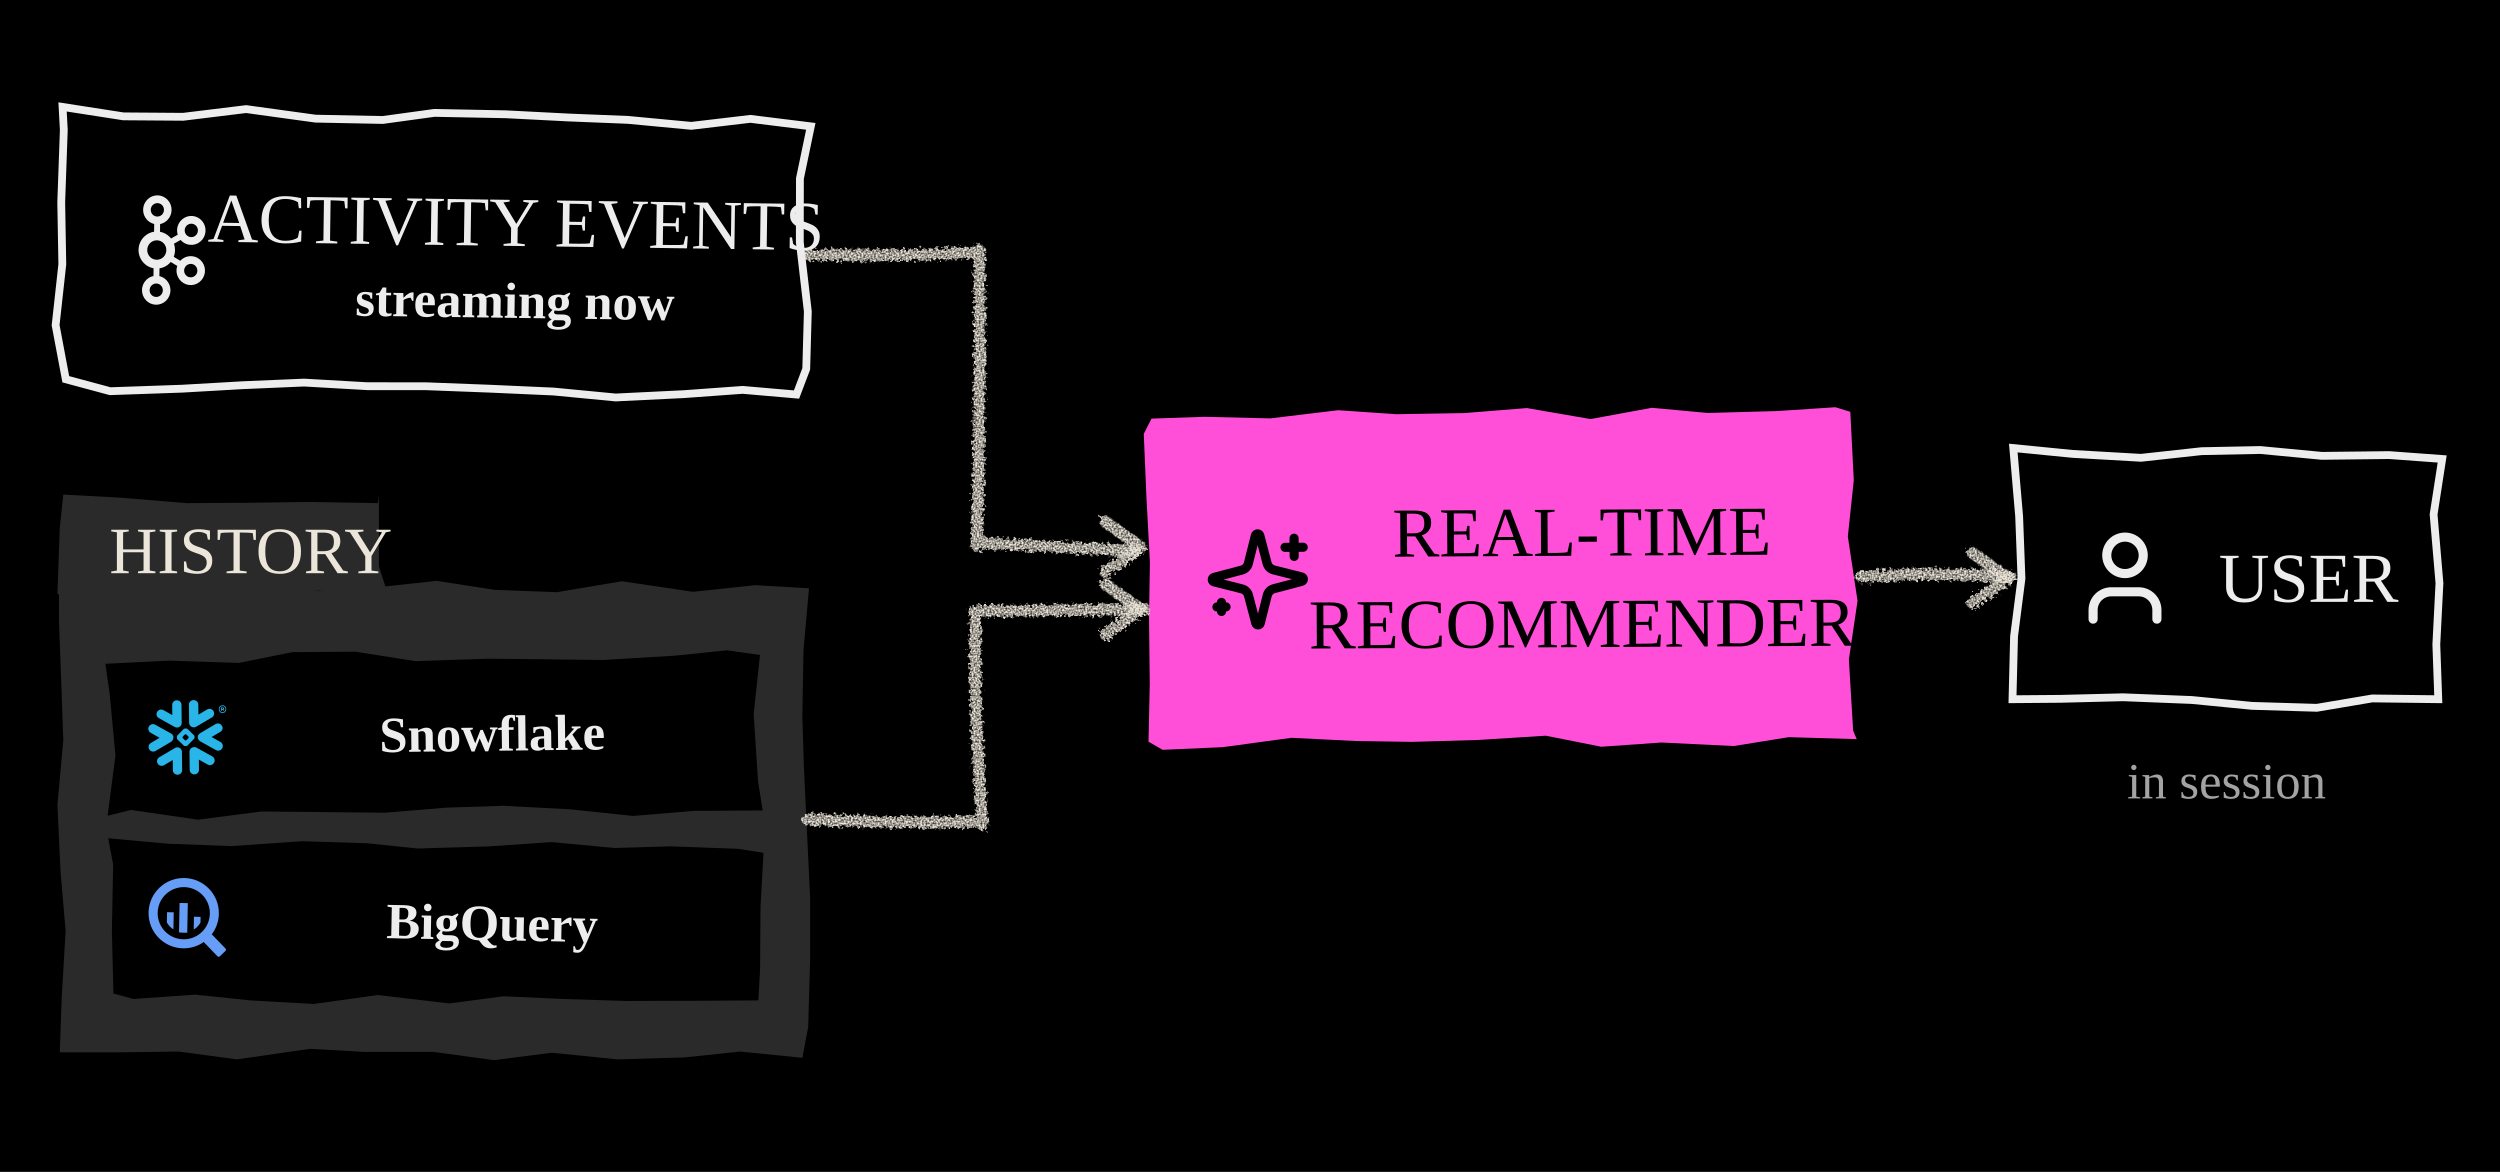
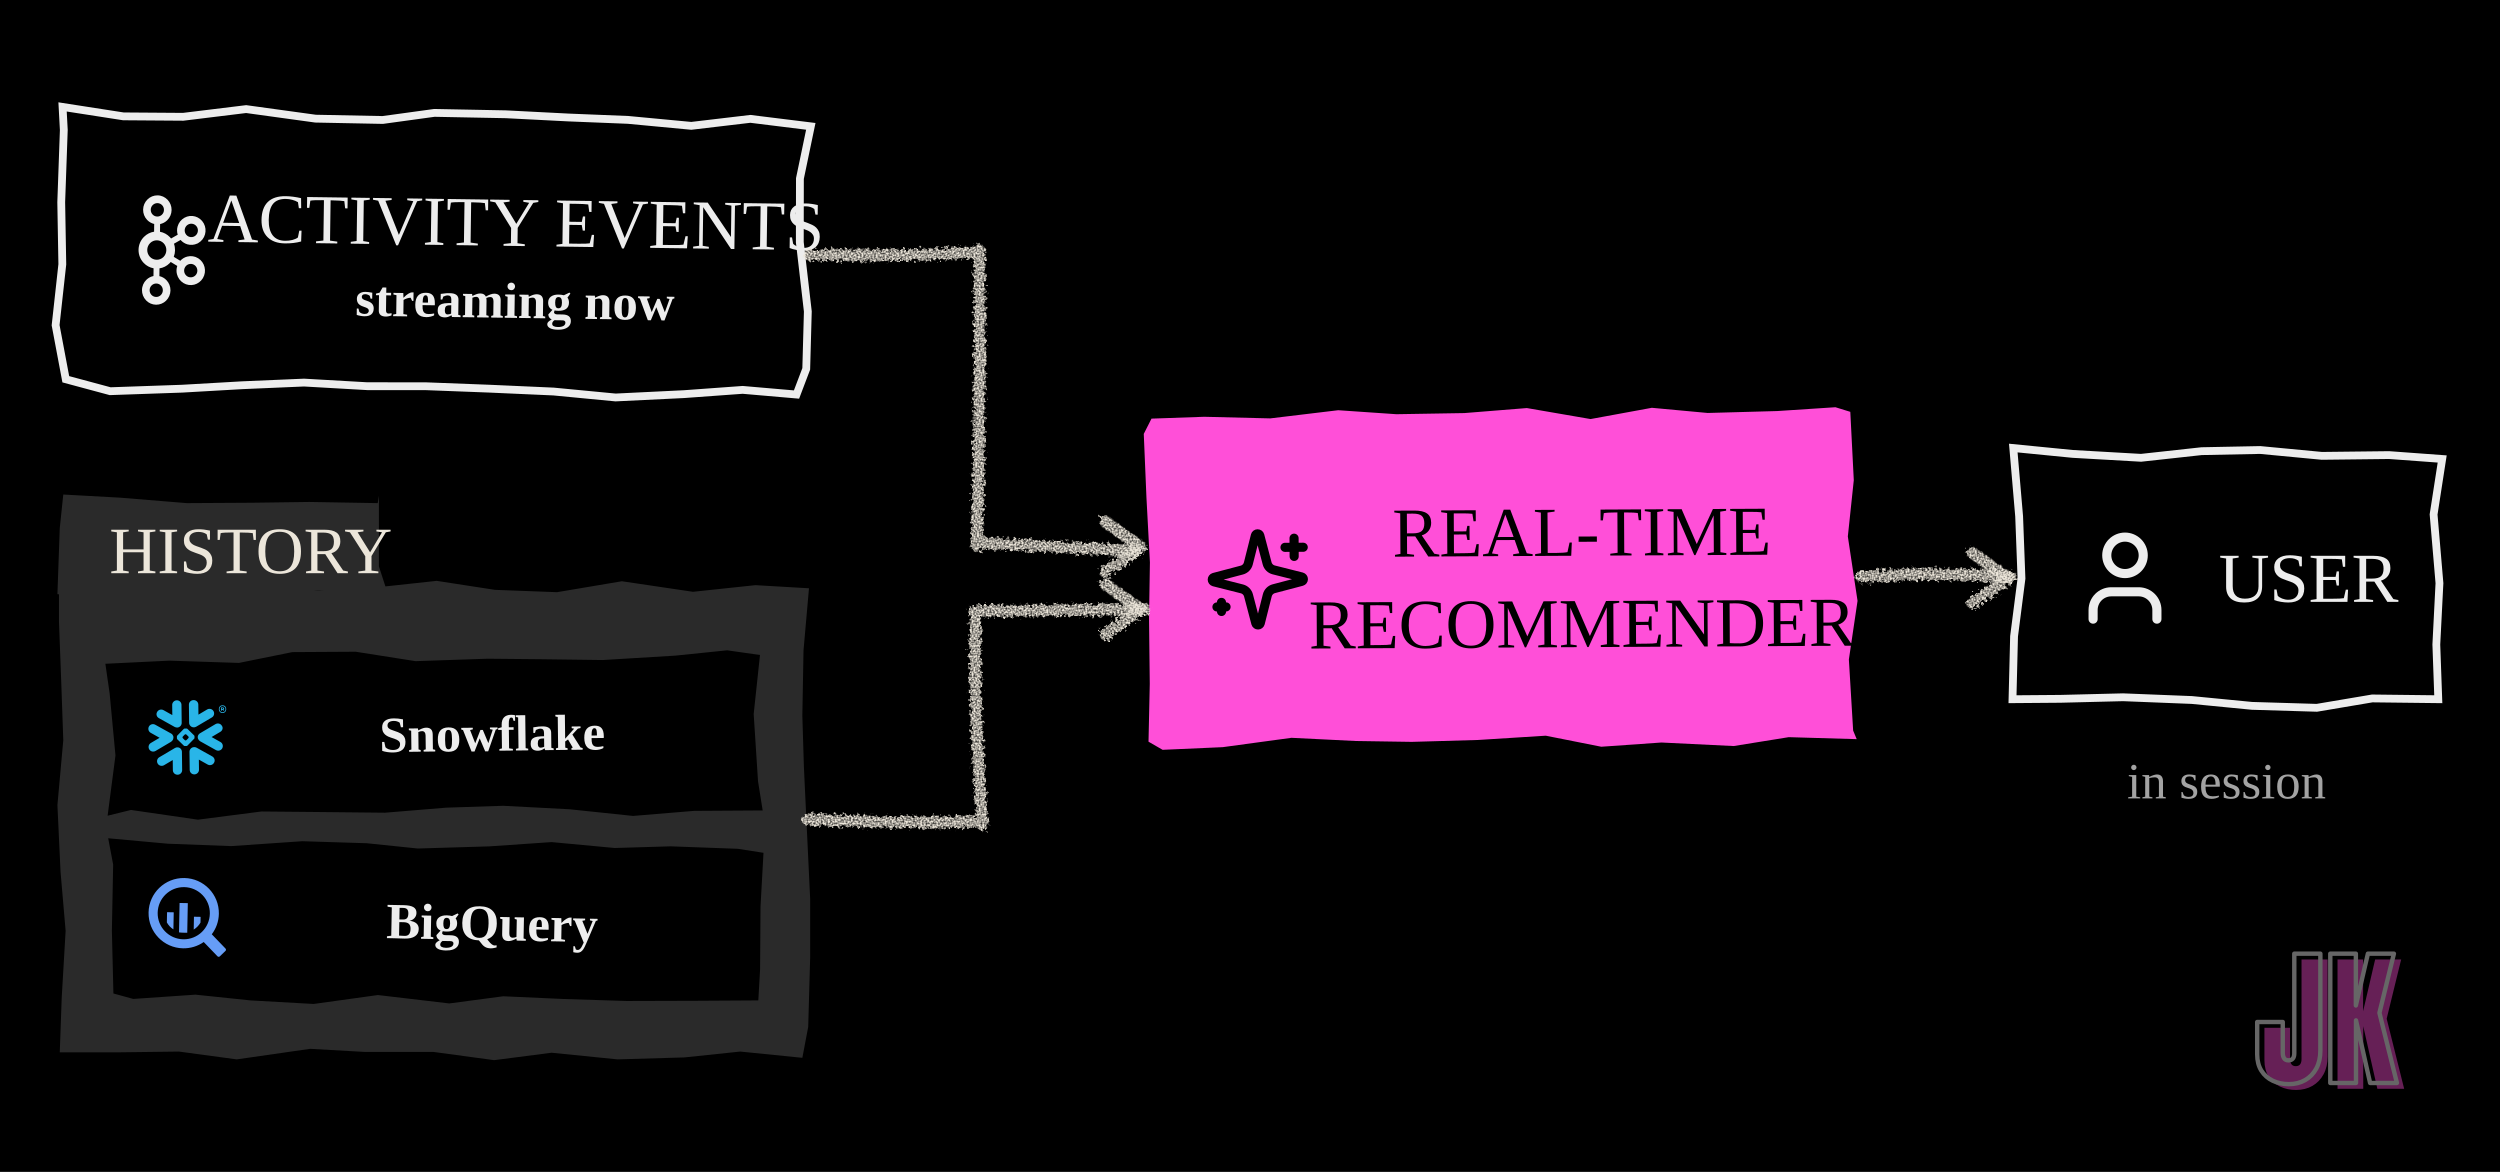
<svg xmlns="http://www.w3.org/2000/svg" viewBox="0 0 640 300" width="640" height="300" role="img" aria-label="A real-time recommender combines two inputs: streaming user activity events from Kafka, and historic data from a data warehouse like Snowflake or BigQuery. It uses both to send a recommendation back to the user within their session.">
  <defs>
    <filter id="what-it-takes-to-build-a-real-time-recommendation-system-streams-and-history-desktop-crayon-1" filterUnits="userSpaceOnUse" x="196.1" y="53.1" width="105.8" height="98.9">
      <feTurbulence type="fractalNoise" baseFrequency="1.2" numOctaves="2" seed="3" result="n" />
      <feDisplacementMap in="SourceGraphic" in2="n" scale="2.5" result="d" />
      <feTurbulence type="fractalNoise" baseFrequency="2.2" seed="8" result="g" />
      <feColorMatrix in="g" type="matrix" values="0 0 0 0 0  0 0 0 0 0  0 0 0 0 0  0 0 0 -1.6 1.5" result="holes" />
      <feComposite in="d" in2="holes" operator="in" />
    </filter>
    <filter id="what-it-takes-to-build-a-real-time-recommendation-system-streams-and-history-desktop-crayon-2" filterUnits="userSpaceOnUse" x="272" y="122.6" width="31" height="34.8">
      <feTurbulence type="fractalNoise" baseFrequency="1.2" numOctaves="2" seed="3" result="n" />
      <feDisplacementMap in="SourceGraphic" in2="n" scale="2.5" result="d" />
      <feTurbulence type="fractalNoise" baseFrequency="2.2" seed="8" result="g" />
      <feColorMatrix in="g" type="matrix" values="0 0 0 0 0  0 0 0 0 0  0 0 0 0 0  0 0 0 -1.6 1.5" result="holes" />
      <feComposite in="d" in2="holes" operator="in" />
    </filter>
    <filter id="what-it-takes-to-build-a-real-time-recommendation-system-streams-and-history-desktop-crayon-3" filterUnits="userSpaceOnUse" x="195.8" y="144.9" width="108.2" height="77.2">
      <feTurbulence type="fractalNoise" baseFrequency="1.2" numOctaves="2" seed="3" result="n" />
      <feDisplacementMap in="SourceGraphic" in2="n" scale="2.5" result="d" />
      <feTurbulence type="fractalNoise" baseFrequency="2.2" seed="8" result="g" />
      <feColorMatrix in="g" type="matrix" values="0 0 0 0 0  0 0 0 0 0  0 0 0 0 0  0 0 0 -1.6 1.5" result="holes" />
      <feComposite in="d" in2="holes" operator="in" />
    </filter>
    <filter id="what-it-takes-to-build-a-real-time-recommendation-system-streams-and-history-desktop-crayon-4" filterUnits="userSpaceOnUse" x="272" y="138.6" width="31" height="34.8">
      <feTurbulence type="fractalNoise" baseFrequency="1.2" numOctaves="2" seed="3" result="n" />
      <feDisplacementMap in="SourceGraphic" in2="n" scale="2.5" result="d" />
      <feTurbulence type="fractalNoise" baseFrequency="2.2" seed="8" result="g" />
      <feColorMatrix in="g" type="matrix" values="0 0 0 0 0  0 0 0 0 0  0 0 0 0 0  0 0 0 -1.6 1.5" result="holes" />
      <feComposite in="d" in2="holes" operator="in" />
    </filter>
    <filter id="what-it-takes-to-build-a-real-time-recommendation-system-streams-and-history-desktop-crayon-5" filterUnits="userSpaceOnUse" x="465.6" y="135.3" width="60.3" height="23.4">
      <feTurbulence type="fractalNoise" baseFrequency="1.2" numOctaves="2" seed="3" result="n" />
      <feDisplacementMap in="SourceGraphic" in2="n" scale="2.5" result="d" />
      <feTurbulence type="fractalNoise" baseFrequency="2.2" seed="8" result="g" />
      <feColorMatrix in="g" type="matrix" values="0 0 0 0 0  0 0 0 0 0  0 0 0 0 0  0 0 0 -1.6 1.5" result="holes" />
      <feComposite in="d" in2="holes" operator="in" />
    </filter>
    <filter id="what-it-takes-to-build-a-real-time-recommendation-system-streams-and-history-desktop-crayon-6" filterUnits="userSpaceOnUse" x="494" y="130.6" width="31" height="34.8">
      <feTurbulence type="fractalNoise" baseFrequency="1.2" numOctaves="2" seed="3" result="n" />
      <feDisplacementMap in="SourceGraphic" in2="n" scale="2.5" result="d" />
      <feTurbulence type="fractalNoise" baseFrequency="2.2" seed="8" result="g" />
      <feColorMatrix in="g" type="matrix" values="0 0 0 0 0  0 0 0 0 0  0 0 0 0 0  0 0 0 -1.6 1.5" result="holes" />
      <feComposite in="d" in2="holes" operator="in" />
    </filter>
  </defs>
  <rect width="640" height="300" fill="#000000" />
  <path class="d-paper" d="M15.1,149.9 L30.5,150.1 L47.9,149.3 L62.6,149.8 L80.2,151.2 L97,150.3 L111.8,148.7 L126.7,151 L142.6,151.6 L159.2,148.8 L177.4,151.5 L193.4,149.8 L207.1,150.6 L205.7,166.5 L205.4,183.2 L205.8,196.4 L206.6,213.3 L207.4,230.1 L207.4,245.2 L206.9,262.9 L205.4,270.8 L189.5,269.2 L175.2,270.7 L158.1,271.2 L141.2,269.5 L126.5,271.4 L111,269.3 L93.5,269.3 L79.4,268.5 L60.6,271.2 L45.8,269.2 L30.1,269.4 L15.3,269.4 L15.8,255.4 L16.8,238.3 L15.5,223.2 L14.7,206.1 L16.2,189.5 L15.7,175.2 L15.1,159.2 Z" fill="#2a2a2a" />
  <path class="d-paper" d="M16.2,126.6 L30.7,127.4 L47.8,128.8 L64.6,128.7 L79.2,128.5 L96.7,128.8 L97,126.9 L97,145 L99.5,152.7 L81.8,151.1 L67.4,153 L50.8,151.2 L34.9,153.2 L18.4,152.5 L14.7,152.1 L15.3,135.2 Z" fill="#2a2a2a" />
  <text x="28" y="141" font-family="var(--font-anton, Anton), Impact, sans-serif" font-size="17" fill="#ece6da" text-anchor="start" dominant-baseline="central">HISTORY</text>
  <g transform="rotate(0.8 111 65)">
    <path class="d-paper" d="M15.5,28.7 L31.1,30.9 L46.4,30.8 L62.5,28.6 L80.3,30.8 L97.5,30.9 L110.7,28.9 L129,29 L145.1,29.6 L160.3,30 L176.5,31.3 L191.6,29.3 L207.1,31 L204.5,44.4 L204.7,60.7 L207,78.4 L206.8,93.1 L204.4,99.7 L190.6,98.7 L175.6,100 L158.1,101.1 L142.2,99.8 L125.9,99.3 L109.4,98.9 L94.5,99.1 L78.3,98.4 L62.5,99.3 L47.1,100.4 L28.7,101.3 L17.3,98.4 L14.5,84.6 L16,69 L15.5,53.1 L15.9,34.6 Z" fill="#000000" stroke="#ededed" stroke-width="2" />
    <svg x="30" y="51" width="28" height="28" viewBox="0 0 24 24">
      <g fill="#ededed">
        <path d="M9.71 2.136a1.43 1.43 0 0 0-2.047 0h-.007a1.48 1.48 0 0 0-.421 1.042c0 .41.161.777.422 1.039l.007.007c.257.264.616.426 1.019.426.404 0 .766-.162 1.027-.426l.003-.007c.261-.262.421-.629.421-1.039 0-.408-.159-.777-.421-1.042H9.71zM8.683 22.295c.404 0 .766-.167 1.027-.429l.003-.008c.261-.261.421-.631.421-1.036 0-.41-.159-.778-.421-1.044H9.71a1.42 1.42 0 0 0-1.027-.432 1.4 1.4 0 0 0-1.02.432h-.007c-.26.266-.422.634-.422 1.044 0 .406.161.775.422 1.036l.007.008c.258.262.617.429 1.02.429zm7.89-4.462c.359-.096.683-.33.882-.684l.027-.052a1.47 1.47 0 0 0 .114-1.067 1.454 1.454 0 0 0-.675-.896l-.021-.014a1.425 1.425 0 0 0-1.078-.132c-.36.091-.684.335-.881.686-.2.349-.241.75-.146 1.119.099.363.33.691.675.896h.002c.346.203.737.239 1.101.144zm-6.405-7.342a2.083 2.083 0 0 0-1.485-.627c-.58 0-1.103.242-1.482.627-.378.385-.612.916-.612 1.507s.233 1.124.612 1.514a2.08 2.08 0 0 0 2.967 0c.379-.39.612-.923.612-1.514s-.233-1.122-.612-1.507zm-.835-2.51c.843.141 1.6.552 2.178 1.144h.004c.092.093.182.196.265.299l1.446-.851a3.176 3.176 0 0 1-.047-1.808 3.149 3.149 0 0 1 1.456-1.926l.025-.016a3.062 3.062 0 0 1 2.345-.306c.77.21 1.465.721 1.898 1.482v.002c.431.757.518 1.626.313 2.408a3.145 3.145 0 0 1-1.456 1.928l-.198.118h-.02a3.095 3.095 0 0 1-2.154.201 3.127 3.127 0 0 1-1.514-.944l-1.444.848a4.162 4.162 0 0 1 0 2.879l1.444.846c.413-.47.939-.789 1.514-.944a3.041 3.041 0 0 1 2.371.319l.048.023v.002a3.17 3.17 0 0 1 1.408 1.906 3.215 3.215 0 0 1-.313 2.405l-.026.053-.003-.005a3.147 3.147 0 0 1-1.867 1.436 3.096 3.096 0 0 1-2.371-.318v-.006a3.156 3.156 0 0 1-1.456-1.927 3.175 3.175 0 0 1 .047-1.805l-1.446-.848a3.905 3.905 0 0 1-.265.294l-.004.005a3.938 3.938 0 0 1-2.178 1.138v1.699a3.09 3.09 0 0 1 1.56.862l.002.004c.565.572.914 1.368.914 2.243 0 .873-.35 1.664-.914 2.239l-.002.009a3.1 3.1 0 0 1-2.21.931 3.1 3.1 0 0 1-2.206-.93h-.002v-.009a3.186 3.186 0 0 1-.916-2.239c0-.875.35-1.672.916-2.243v-.004h.002a3.1 3.1 0 0 1 1.558-.862v-1.699a3.926 3.926 0 0 1-2.176-1.138l-.006-.005a4.098 4.098 0 0 1-1.173-2.874c0-1.122.452-2.136 1.173-2.872h.006a3.947 3.947 0 0 1 2.176-1.144V6.289a3.137 3.137 0 0 1-1.558-.864h-.002v-.004a3.192 3.192 0 0 1-.916-2.243c0-.871.35-1.669.916-2.243l.002-.002A3.084 3.084 0 0 1 8.683 0c.861 0 1.641.355 2.21.932v.002h.002c.565.574.914 1.372.914 2.243 0 .876-.35 1.667-.914 2.243l-.002.005a3.142 3.142 0 0 1-1.56.864v1.692zm8.121-1.129l-.012-.019a1.452 1.452 0 0 0-.87-.668 1.43 1.43 0 0 0-1.103.146h.002c-.347.2-.58.529-.677.896-.095.365-.054.768.146 1.119l.007.009c.2.347.519.579.874.673.357.103.755.059 1.098-.144l.019-.009a1.47 1.47 0 0 0 .657-.885 1.493 1.493 0 0 0-.141-1.118" />
      </g>
    </svg>
    <text x="132" y="56.6" font-family="var(--font-anton, Anton), Impact, sans-serif" font-size="18" fill="#ededed" text-anchor="middle" dominant-baseline="central">ACTIVITY EVENTS</text>
    <text x="132" y="76.7" font-family="var(--font-hanken-grotesk, 'Hanken Grotesk'), Arial, sans-serif" font-size="13" font-weight="600" fill="#ededed" text-anchor="middle" dominant-baseline="central">streaming now</text>
  </g>
  <g transform="rotate(-0.7 111 188)">
    <path class="d-paper" d="M27.2,168.9 L43.6,168.3 L61.4,169.1 L75.1,166.5 L91.3,166.6 L106.6,169.2 L125.1,168.8 L138.8,169.1 L154.5,169.5 L173.1,168.6 L186.4,167.4 L194.8,168.7 L193,183.8 L193.9,201 L195,208.5 L177.4,208.4 L161.8,209.5 L145.6,207.6 L128.6,206.5 L114,206.8 L98.3,207.9 L80.6,207.5 L66.7,207.2 L50.4,209.1 L33.3,206.4 L27.3,207.8 L29.5,192.4 L28.2,176.5 Z" fill="#000000" />
    <svg x="38" y="178" width="20" height="20" viewBox="0 0 24 24">
      <g fill="#29B5E8">
        <path d="M24 3.459c0 .646-.418 1.18-1.141 1.18-.723 0-1.142-.534-1.142-1.18 0-.647.419-1.18 1.142-1.18.723 0 1.141.533 1.141 1.18zm-.228 0c0-.533-.38-.951-.913-.951s-.913.38-.913.95c0 .533.38.952.913.952.57 0 .913-.419.913-.951zm-1.37-.533h.495c.266 0 .456.152.456.38 0 .153-.076.229-.19.305l.19.266v.038h-.266l-.19-.266h-.229v.266h-.266zm.495.228h-.229v.267h.229c.114 0 .152-.038.152-.114.038-.077-.038-.153-.152-.153zM7.602 12.4c.038-.151.076-.304.076-.456 0-.114-.038-.228-.038-.342-.114-.343-.304-.647-.646-.838l-4.87-2.777c-.685-.38-1.56-.152-1.94.533-.381.685-.153 1.56.532 1.94l2.701 1.56-2.701 1.56c-.685.38-.913 1.256-.533 1.94.38.685 1.256.914 1.94.533l4.832-2.777c.343-.267.571-.533.647-.876zm1.332 2.626c-.266-.038-.57.038-.837.19l-4.832 2.777c-.685.38-.913 1.256-.532 1.94.38.686 1.255.914 1.94.533l2.701-1.56v3.12c0 .8.647 1.408 1.446 1.408.799 0 1.407-.647 1.407-1.408v-5.592c0-.761-.57-1.37-1.293-1.408zm4.946-6.088c.266.038.57-.038.837-.19l4.832-2.777c.685-.38.913-1.256.532-1.94-.38-.686-1.255-.914-1.94-.533l-2.701 1.56V1.975c0-.799-.647-1.408-1.446-1.408-.799 0-1.446.609-1.446 1.408V7.53c0 .76.609 1.37 1.332 1.407zM3.265 5.97l4.832 2.777c.266.152.533.19.837.19.723-.038 1.331-.684 1.331-1.407V1.975c0-.799-.646-1.408-1.407-1.408-.799 0-1.446.647-1.446 1.408v3.12l-2.701-1.56c-.685-.38-1.56-.152-1.94.533-.419.646-.19 1.521.494 1.902zm9.093 6.011a.412.412 0 00-.114-.266l-.57-.571a.346.346 0 00-.267-.114.412.412 0 00-.266.114l-.571.57a.411.411 0 00-.114.267c0 .076.038.19.114.267l.57.57a.345.345 0 00.267.114c.076 0 .19-.038.266-.114l.571-.57a.412.412 0 00.114-.267zm1.598.533L11.94 14.53c-.039.038-.153.114-.229.114h-.608a.411.411 0 01-.267-.114L8.82 12.514a.408.408 0 01-.076-.229v-.608c0-.076.038-.19.114-.267l2.016-2.016a.41.41 0 01.267-.114h.608a.41.41 0 01.267.114l2.016 2.016a.347.347 0 01.114.267v.608c-.076.077-.114.19-.19.229zm5.593 5.44l-4.832-2.777c-.266-.152-.57-.19-.837-.152-.723.038-1.332.684-1.332 1.408v5.554c0 .8.647 1.408 1.408 1.408.799 0 1.446-.647 1.446-1.408v-3.12l2.7 1.56c.686.38 1.561.152 1.941-.533.419-.646.19-1.521-.494-1.94zm2.549-7.533l-2.701 1.56 2.7 1.56c.686.38.914 1.256.533 1.94-.38.685-1.255.913-1.94.533l-4.832-2.778a1.644 1.644 0 01-.647-.798c-.037-.153-.076-.305-.076-.457 0-.114.039-.228.039-.342.114-.343.342-.647.646-.837l4.832-2.778c.685-.38 1.56-.152 1.94.533.457.609.19 1.484-.494 1.864" />
      </g>
    </svg>
    <text x="126" y="188" font-family="var(--font-hanken-grotesk, 'Hanken Grotesk'), Arial, sans-serif" font-size="13" font-weight="600" fill="#ededed" text-anchor="middle" dominant-baseline="central">Snowflake</text>
  </g>
  <g transform="rotate(1.1 111 236)">
    <path class="d-paper" d="M27.3,216.2 L42.6,217.3 L58.8,217.6 L77,216 L93.5,216.2 L106.6,217.3 L124.9,216.4 L140.8,215 L157,216.2 L171.3,215.5 L188.5,215.8 L195.1,216.7 L194.6,230.5 L194.8,246.6 L194.5,254.5 L178.8,254.9 L160.8,255.3 L144.6,255.1 L129.2,254.7 L115.4,256.8 L97.1,255 L80.7,257.6 L64.5,257 L50.4,255.8 L34.5,257.2 L29.4,255.9 L28.7,239.8 L28.7,222.9 Z" fill="#000000" />
    <svg x="38" y="226" width="20" height="20" viewBox="0 0 24 24">
      <g fill="#669DF6">
        <path d="M5.676 10.595h2.052v5.244a5.892 5.892 0 0 1-2.052-2.088v-3.156zm18.179 10.836a.504.504 0 0 1 0 .708l-1.716 1.716a.504.504 0 0 1-.708 0l-4.248-4.248a.206.206 0 0 1-.007-.007c-.02-.02-.028-.045-.043-.066a10.736 10.736 0 0 1-6.334 2.065C4.835 21.599 0 16.764 0 10.799S4.835 0 10.8 0s10.799 4.835 10.799 10.8c0 2.369-.772 4.553-2.066 6.333.025.017.052.028.074.05l4.248 4.248zm-5.028-10.632a8.015 8.015 0 1 0-8.028 8.028h.024a8.016 8.016 0 0 0 8.004-8.028zm-4.86 4.98a6.002 6.002 0 0 0 2.04-2.184v-1.764h-2.04v3.948zm-4.5.948c.442.057.887.08 1.332.072.4.025.8.025 1.2 0V7.692H9.468v9.035z" />
      </g>
    </svg>
    <text x="126" y="236" font-family="var(--font-hanken-grotesk, 'Hanken Grotesk'), Arial, sans-serif" font-size="13" font-weight="600" fill="#ededed" text-anchor="middle" dominant-baseline="central">BigQuery</text>
  </g>
  <g transform="rotate(-0.3 384 148)">
    <path class="d-paper" d="M295,106.7 L308.5,106.3 L325.4,106.8 L342.8,104.8 L357.7,105.9 L375.1,105.7 L391.1,104.5 L407.4,107.4 L423.1,104.6 L437.4,106 L455.2,105.6 L470.1,104.7 L473.9,105.9 L474.7,123.4 L473.1,137.8 L475.5,154.3 L473.2,169.3 L474.2,187.5 L475.1,189.7 L457.7,189.1 L443.6,191.3 L425.1,190.3 L409.7,191.3 L395.5,188.4 L378.2,189.4 L361.2,189.8 L346.8,189.5 L330.4,188.6 L312.8,190.9 L297.4,191.5 L293.8,189.4 L294.2,174.6 L294.1,157.7 L294.4,143.5 L293.6,126.9 L293,110.6 Z" fill="#ff4fd8" />
    <svg x="308" y="134" width="28" height="28" viewBox="0 0 24 24">
      <g fill="none" stroke="#000000" stroke-width="2" stroke-linecap="round" stroke-linejoin="round">
        <path d="M9.937 15.5A2 2 0 0 0 8.5 14.063l-6.135-1.582a.5.5 0 0 1 0-.962L8.5 9.936A2 2 0 0 0 9.937 8.5l1.582-6.135a.5.5 0 0 1 .963 0L14.063 8.5A2 2 0 0 0 15.5 9.937l6.135 1.581a.5.5 0 0 1 0 .964L15.5 14.063a2 2 0 0 0-1.437 1.437l-1.582 6.135a.5.5 0 0 1-.963 0z" />
        <path d="M20 3v4" />
        <path d="M22 5h-4" />
        <path d="M4 17v2" />
        <path d="M5 18H3" />
      </g>
    </svg>
    <text x="405" y="136.3" font-family="var(--font-anton, Anton), Impact, sans-serif" font-size="18" fill="#000000" text-anchor="middle" dominant-baseline="central">REAL-TIME</text>
    <text x="405" y="159.7" font-family="var(--font-anton, Anton), Impact, sans-serif" font-size="18" fill="#000000" text-anchor="middle" dominant-baseline="central">RECOMMENDER</text>
  </g>
  <g transform="rotate(0 570 148)">
    <path class="d-paper" d="M515.4,114.7 L530.6,116.2 L548.1,117.2 L563.6,115.5 L578.6,115.2 L594.4,116.7 L611.6,116.5 L625.2,117.5 L623,131.7 L624.5,149.3 L623.7,165 L624.2,179 L607.3,178.8 L593.1,181.2 L576.5,180.7 L561.1,179.2 L543.5,178.5 L527.5,178.9 L515.2,179 L515.6,162.9 L517.5,148.1 L516.9,132.2 Z" fill="#000000" stroke="#ededed" stroke-width="2" />
    <svg x="530" y="134" width="28" height="28" viewBox="0 0 24 24">
      <g fill="none" stroke="#ededed" stroke-width="2" stroke-linecap="round" stroke-linejoin="round">
        <path d="M19 21v-2a4 4 0 0 0-4-4H9a4 4 0 0 0-4 4v2" />
        <circle cx="12" cy="7" r="4" />
      </g>
    </svg>
    <text x="591" y="148" font-family="var(--font-anton, Anton), Impact, sans-serif" font-size="18" fill="#ededed" text-anchor="middle" dominant-baseline="central">USER</text>
  </g>
  <text x="570" y="200" font-family="var(--font-hanken-grotesk, 'Hanken Grotesk'), Arial, sans-serif" font-size="13" fill="#a3a3a3" text-anchor="middle" dominant-baseline="central">in session</text>
  <g class="d-flow">
    <path d="M207.1,65.2 Q229.1,65.8 249.9,64.6 M250.7,64.1 Q251.1,101.3 250.1,139.7 M250,138.9 Q269.5,140 290.9,141" fill="none" stroke="#ece6da" stroke-width="3" stroke-linecap="round" stroke-linejoin="round" filter="url(#what-it-takes-to-build-a-real-time-recommendation-system-streams-and-history-desktop-crayon-1)" />
    <path d="M283,146.4 L292,140 L283,133.6" fill="none" stroke="#ece6da" stroke-width="3" stroke-linecap="round" stroke-linejoin="round" filter="url(#what-it-takes-to-build-a-real-time-recommendation-system-streams-and-history-desktop-crayon-2)" />
  </g>
  <g class="d-flow">
    <path d="M206.8,209.8 Q230.1,210.8 251.2,210.4 M251.5,211.1 Q249.3,183.5 249.7,157.1 M249.5,156.4 Q271.7,156.3 293,155.9" fill="none" stroke="#ece6da" stroke-width="3" stroke-linecap="round" stroke-linejoin="round" filter="url(#what-it-takes-to-build-a-real-time-recommendation-system-streams-and-history-desktop-crayon-3)" />
    <path d="M283,162.4 L292,156 L283,149.6" fill="none" stroke="#ece6da" stroke-width="3" stroke-linecap="round" stroke-linejoin="round" filter="url(#what-it-takes-to-build-a-real-time-recommendation-system-streams-and-history-desktop-crayon-4)" />
  </g>
  <g class="d-flow">
    <path d="M476.6,147.7 Q496.1,146.3 514.9,147.7" fill="none" stroke="#ece6da" stroke-width="3" stroke-linecap="round" stroke-linejoin="round" filter="url(#what-it-takes-to-build-a-real-time-recommendation-system-streams-and-history-desktop-crayon-5)" />
    <path d="M505,154.4 L514,148 L505,141.6" fill="none" stroke="#ece6da" stroke-width="3" stroke-linecap="round" stroke-linejoin="round" filter="url(#what-it-takes-to-build-a-real-time-recommendation-system-streams-and-history-desktop-crayon-6)" />
  </g>
+   <g class="jk-mark" opacity="0.4" aria-hidden="true" transform="translate(578.98 245.63) scale(0.331)">
+     <path d="M26.59 100.91 Q19.83 100.91 14.26 98.3 Q8.69 95.68 5.43 90.54 Q2.16 85.4 2.16 77.9 L2.16 52.84 L21.93 52.84 L21.93 76.7 Q21.93 79.32 22.98 80.91 Q24.03 82.5 26.36 82.5 Q30.85 82.5 30.85 76.99 L30.85 0 L51.02 0 L51.02 75 Q51.02 82.95 47.9 88.78 Q44.77 94.6 39.26 97.76 Q33.75 100.91 26.59 100.91 Z M58.69 100 L58.69 0 L78.47 0 L78.47 40.06 L87.78 0 L107.9 0 L96.7 45.8 L110.23 100 L89.49 100 L78.58 51.59 L78.58 100 Z" fill="#ff4fd8" />
+     <path d="M26.59 100.91 Q19.83 100.91 14.26 98.3 Q8.69 95.68 5.43 90.54 Q2.16 85.4 2.16 77.9 L2.16 52.84 L21.93 52.84 L21.93 76.7 Q21.93 79.32 22.98 80.91 Q24.03 82.5 26.36 82.5 Q30.85 82.5 30.85 76.99 L30.85 0 L51.02 0 L51.02 75 Q51.02 82.95 47.9 88.78 Q44.77 94.6 39.26 97.76 Q33.75 100.91 26.59 100.91 Z M58.69 100 L58.69 0 L78.47 0 L78.47 40.06 L87.78 0 L107.9 0 L96.7 45.8 L110.23 100 L89.49 100 L78.58 51.59 L78.58 100 Z" fill="none" stroke="#fff" stroke-width="3.4" stroke-linejoin="round" transform="translate(-5.6 -4.5)" />
+   </g>
</svg>
